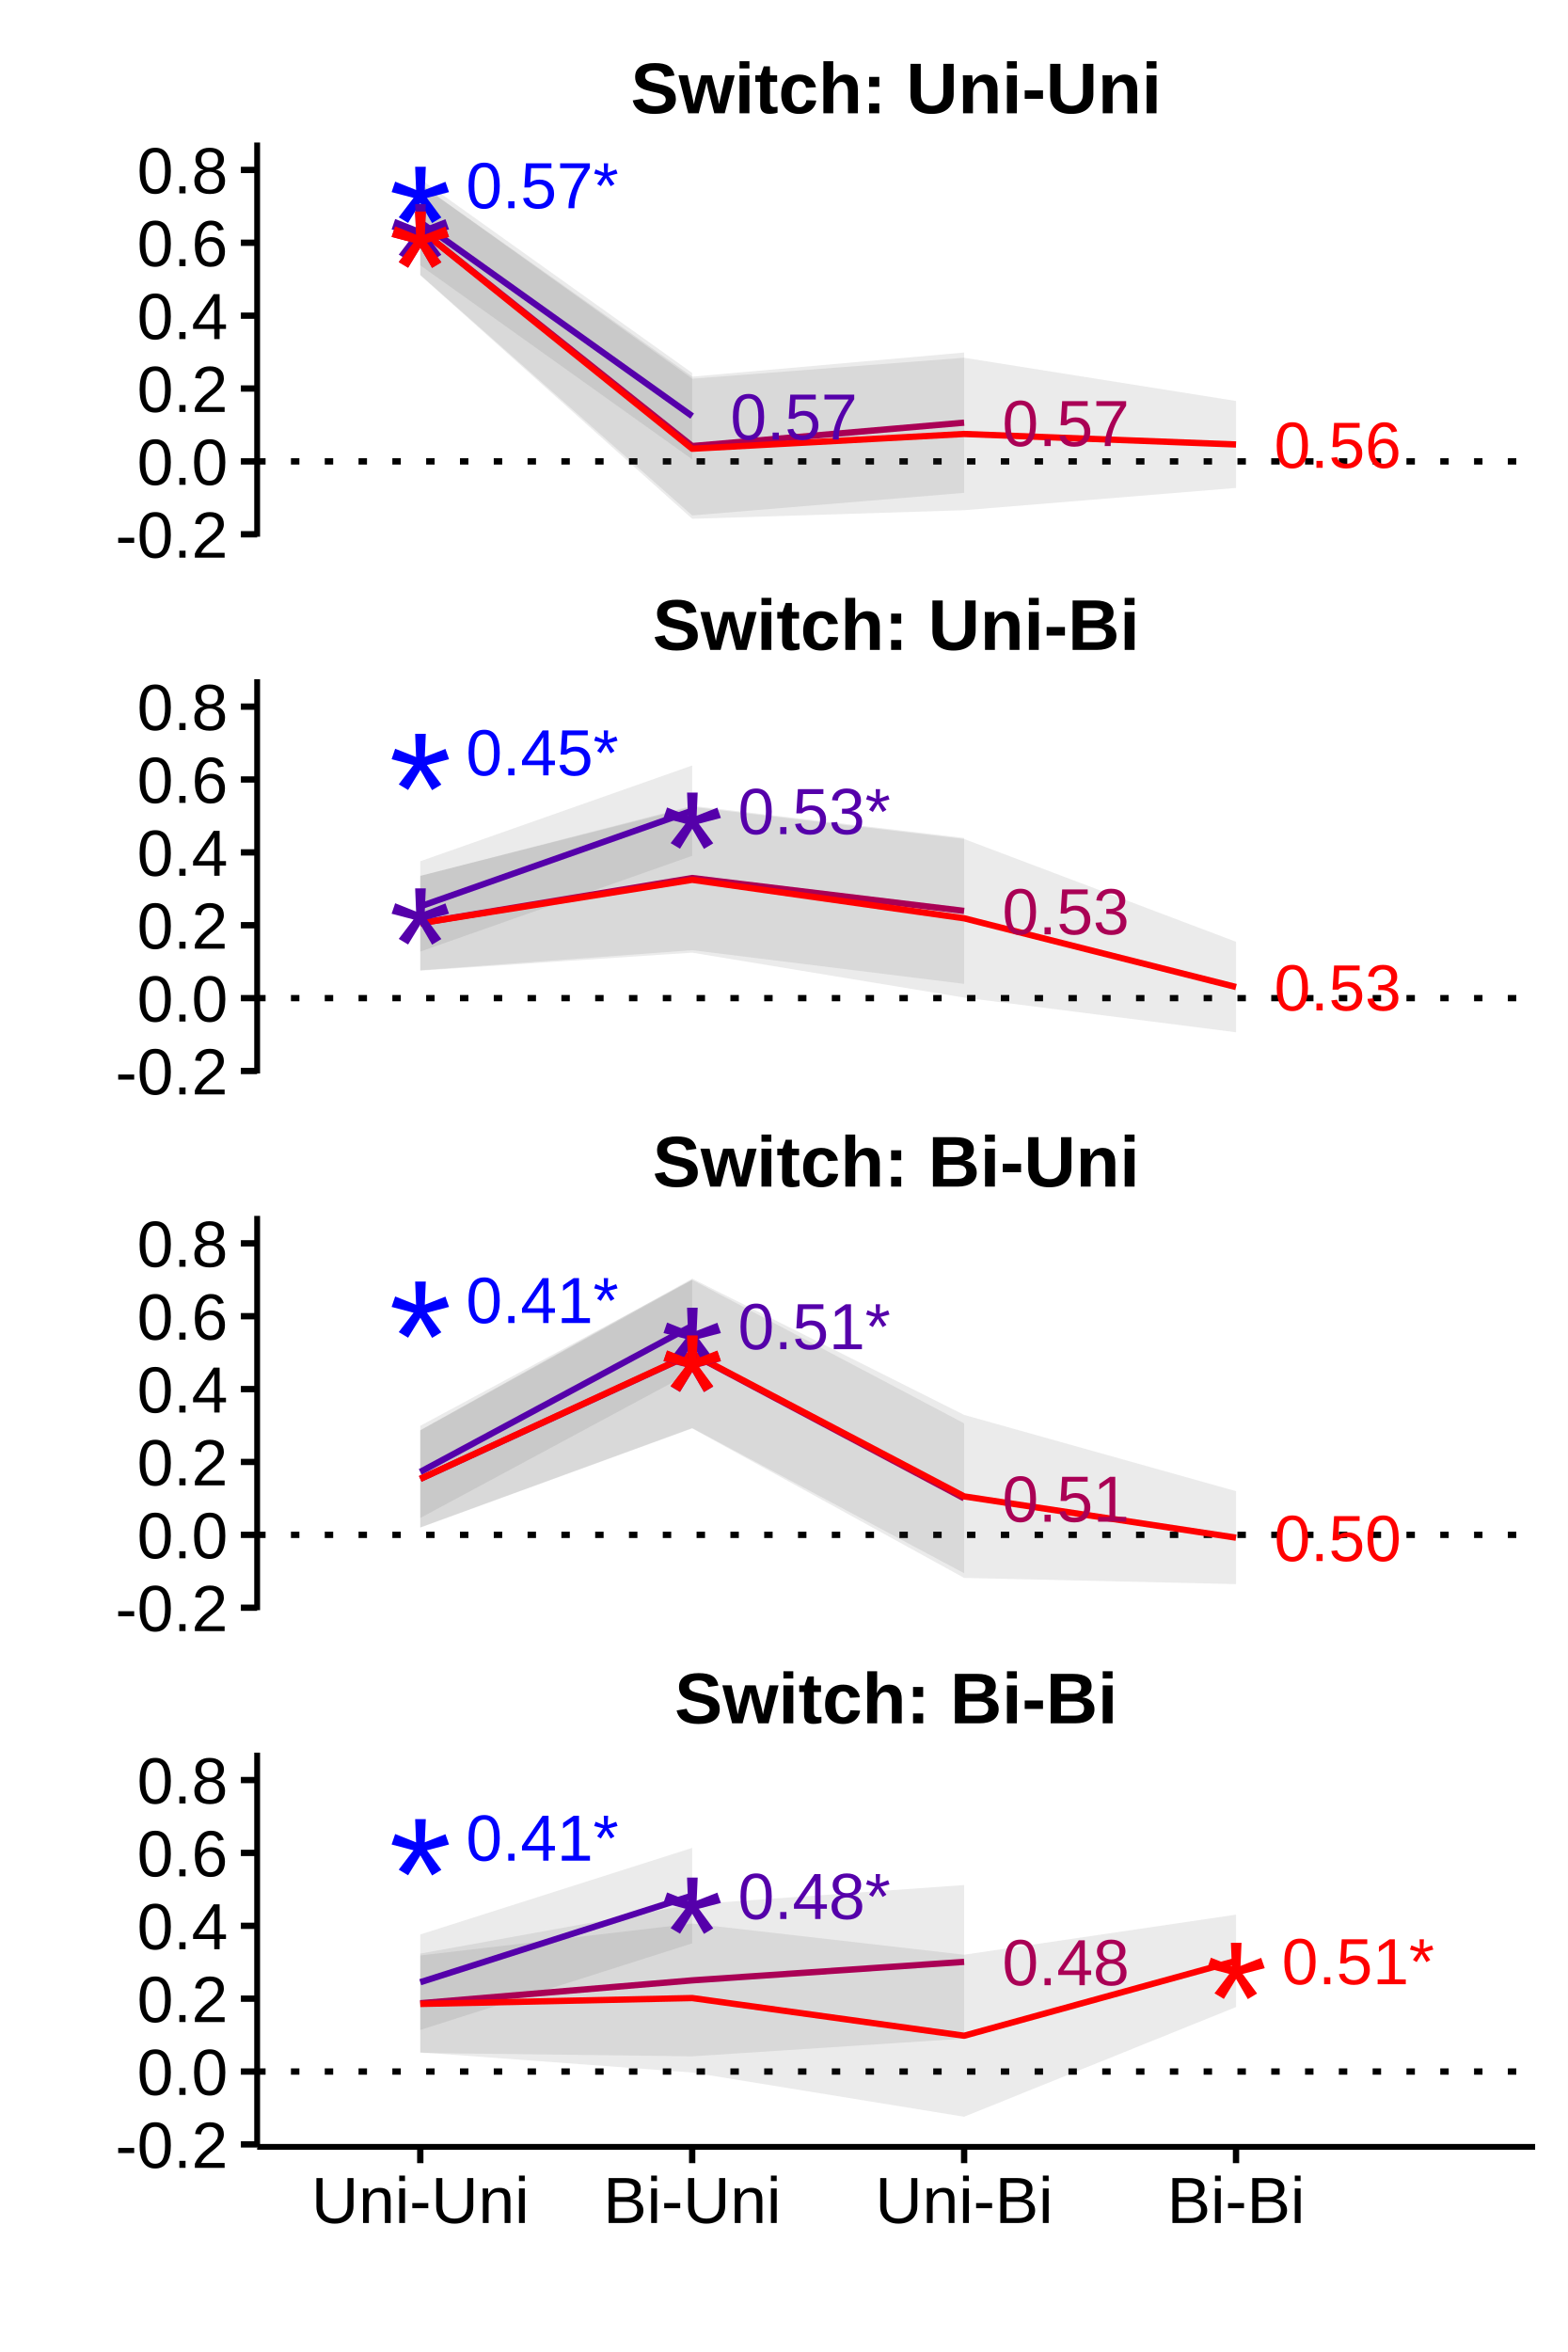
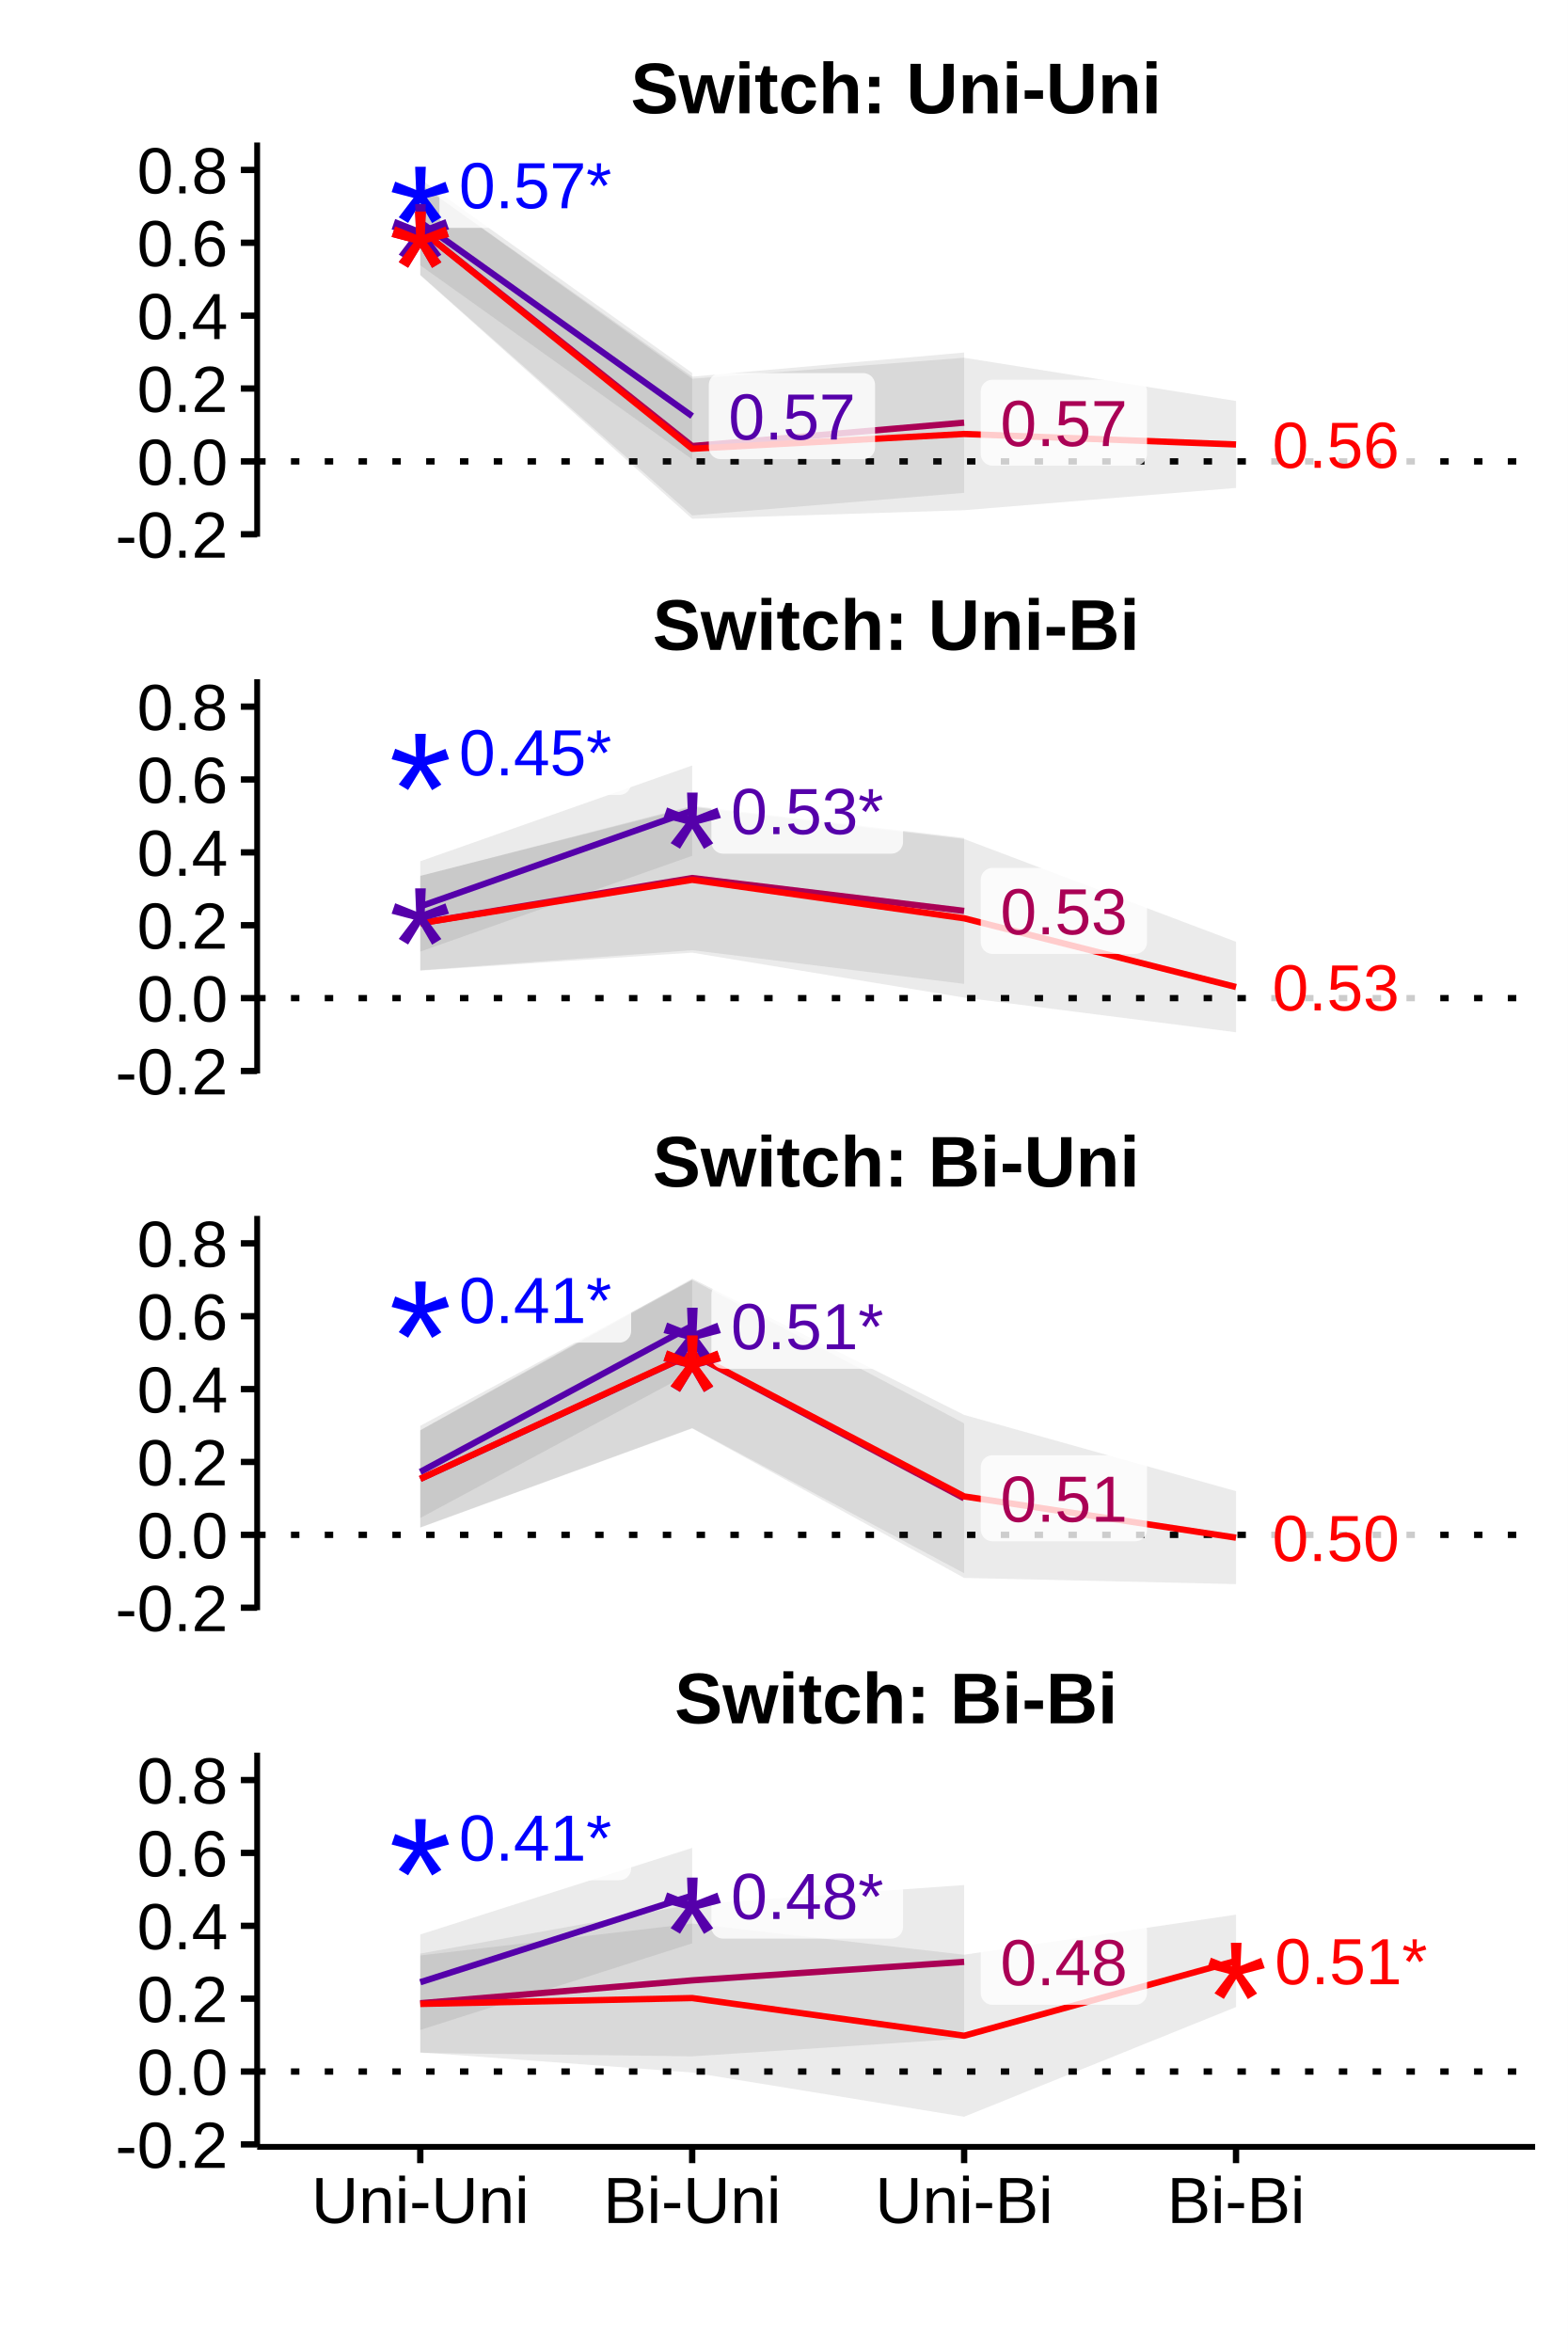
<svg xmlns="http://www.w3.org/2000/svg" width="288.00pt" height="432.00pt" viewBox="0 0 288.00 432.00">
  <g class="svglite">
    <defs>
      <style type="text/css">
    .svglite line, .svglite polyline, .svglite polygon, .svglite path, .svglite rect, .svglite circle {
      fill: none;
      stroke: #000000;
      stroke-linecap: round;
      stroke-linejoin: round;
      stroke-miterlimit: 10.00;
    }
    .svglite text {
      white-space: pre;
    }
    .svglite g.glyphgroup path {
      fill: inherit;
      stroke: none;
    }
  </style>
    </defs>
    <rect width="100%" height="100%" style="stroke: none; fill: #FFFFFF;" />
    <defs>
      <clipPath id="cpMC4wMHwyODguMDB8MC4wMHw0MzIuMDA=">
        <rect x="0.00" y="0.00" width="288.00" height="432.00" />
      </clipPath>
    </defs>
    <g clip-path="url(#cpMC4wMHwyODguMDB8MC4wMHw0MzIuMDA=)">
      <rect x="-0" y="0.00" width="288.00" height="432.00" style="stroke-width: 1.16; stroke: #FFFFFF; fill: #FFFFFF;" />
    </g>
    <defs>
      <clipPath id="cpNDcuMjR8MjgyLjAyfDI2LjE3fDk4LjU4">
        <rect x="47.24" y="26.17" width="234.79" height="72.41" />
      </clipPath>
    </defs>
    <g clip-path="url(#cpNDcuMjR8MjgyLjAyfDI2LjE3fDk4LjU4)">
      <rect x="47.24" y="26.17" width="234.79" height="72.41" style="stroke-width: 1.16; stroke: none; fill: #FFFFFF;" />
      <line x1="47.24" y1="84.75" x2="282.02" y2="84.75" style="stroke-width: 1.16; stroke-dasharray: 1.55,4.66; stroke-linecap: butt;" />
      <polygon points="77.21,29.46 77.21,38.45 " style="stroke-width: 0.00; stroke: none; stroke-linecap: butt; fill: #333333; fill-opacity: 0.10;" />
      <polygon points="77.21,32.88 127.16,68.50 127.16,84.36 77.21,48.73 " style="stroke-width: 0.00; stroke: none; stroke-linecap: butt; fill: #333333; fill-opacity: 0.10;" />
      <polyline points="77.21,32.88 127.16,68.50 " style="stroke-width: 1.16; stroke: none; stroke-linecap: butt;" />
      <polyline points="127.16,84.36 77.21,48.73 " style="stroke-width: 1.16; stroke: none; stroke-linecap: butt;" />
      <polygon points="77.21,33.84 127.16,69.18 177.12,64.75 177.12,90.52 127.16,94.67 77.21,50.50 " style="stroke-width: 0.00; stroke: none; stroke-linecap: butt; fill: #333333; fill-opacity: 0.10;" />
      <polyline points="77.21,33.84 127.16,69.18 177.12,64.75 " style="stroke-width: 1.16; stroke: none; stroke-linecap: butt;" />
      <polyline points="177.12,90.52 127.16,94.67 77.21,50.50 " style="stroke-width: 1.16; stroke: none; stroke-linecap: butt;" />
      <polygon points="77.21,33.82 127.16,69.56 177.12,65.71 227.07,73.65 227.07,89.62 177.12,93.71 127.16,95.29 77.21,50.56 " style="stroke-width: 0.00; stroke: none; stroke-linecap: butt; fill: #333333; fill-opacity: 0.10;" />
      <polyline points="77.21,33.82 127.16,69.56 177.12,65.71 227.07,73.65 " style="stroke-width: 1.16; stroke: none; stroke-linecap: butt;" />
      <polyline points="227.07,89.62 177.12,93.71 127.16,95.29 77.21,50.56 " style="stroke-width: 1.16; stroke: none; stroke-linecap: butt;" />
      <polyline points="77.21,40.80 127.16,76.43 " style="stroke-width: 1.16; stroke: #5500AA; stroke-linecap: butt;" />
      <polyline points="77.21,42.17 127.16,81.93 177.12,77.63 " style="stroke-width: 1.16; stroke: #AA0055; stroke-linecap: butt;" />
      <polyline points="77.21,42.19 127.16,82.42 177.12,79.71 227.07,81.64 " style="stroke-width: 1.16; stroke: #FF0000; stroke-linecap: butt;" />
-       <text x="85.61" y="38.25" style="font-size: 12.00px;fill: #0000FF; font-family: &quot;Arial&quot;;" textLength="28.02px" lengthAdjust="spacingAndGlyphs">0.57*</text>
-       <text x="134.17" y="80.73" style="font-size: 12.00px;fill: #5500AA; font-family: &quot;Arial&quot;;" textLength="23.34px" lengthAdjust="spacingAndGlyphs">0.57</text>
-       <text x="184.12" y="81.93" style="font-size: 12.00px;fill: #AA0055; font-family: &quot;Arial&quot;;" textLength="23.34px" lengthAdjust="spacingAndGlyphs">0.57</text>
-       <text x="234.08" y="85.93" style="font-size: 12.00px;fill: #FF0000; font-family: &quot;Arial&quot;;" textLength="23.34px" lengthAdjust="spacingAndGlyphs">0.56</text>
+       <polygon points="82.89,41.85 113.79,41.85 113.70,41.85 114.05,41.83 114.39,41.76 114.71,41.64 115.01,41.47 115.28,41.25 115.51,40.99 115.70,40.69 115.84,40.37 115.92,40.04 115.95,39.69 115.95,39.69 115.95,28.21 115.95,28.21 115.92,27.87 115.84,27.53 115.70,27.21 115.51,26.92 115.28,26.66 115.01,26.44 114.71,26.26 114.39,26.14 114.05,26.07 113.79,26.05 82.89,26.05 83.15,26.07 82.80,26.05 82.46,26.10 82.12,26.19 81.81,26.34 81.52,26.54 81.27,26.78 81.07,27.06 80.90,27.37 80.79,27.70 80.74,28.04 80.73,28.21 80.73,39.69 80.74,39.52 80.74,39.86 80.79,40.21 80.90,40.54 81.07,40.84 81.27,41.12 81.52,41.36 81.81,41.56 82.12,41.71 82.46,41.81 82.80,41.85 " style="stroke-width: 0.00; stroke: none; fill: #FFFFFF; fill-opacity: 0.80;" />
+       <text x="84.33" y="38.25" style="font-size: 12.00px;fill: #0000FF; font-family: &quot;Arial&quot;;" textLength="28.02px" lengthAdjust="spacingAndGlyphs">0.57*</text>
+       <polygon points="132.38,84.33 158.60,84.33 158.51,84.33 158.86,84.31 159.20,84.24 159.53,84.12 159.83,83.95 160.10,83.73 160.33,83.47 160.51,83.17 160.65,82.85 160.73,82.52 160.76,82.17 160.76,82.17 160.76,70.69 160.76,70.69 160.73,70.35 160.65,70.01 160.51,69.69 160.33,69.40 160.10,69.13 159.83,68.92 159.53,68.74 159.20,68.62 158.86,68.55 158.60,68.53 132.38,68.53 132.64,68.55 132.29,68.53 131.95,68.58 131.61,68.67 131.30,68.82 131.01,69.02 130.76,69.26 130.55,69.54 130.39,69.85 130.28,70.18 130.22,70.52 130.22,70.69 130.22,82.17 130.22,82.00 130.22,82.34 130.28,82.69 130.39,83.02 130.55,83.32 130.76,83.60 131.01,83.84 131.30,84.04 131.61,84.19 131.95,84.29 132.29,84.33 " style="stroke-width: 0.00; stroke: none; fill: #FFFFFF; fill-opacity: 0.80;" />
+       <text x="133.82" y="80.73" style="font-size: 12.00px;fill: #5500AA; font-family: &quot;Arial&quot;;" textLength="23.34px" lengthAdjust="spacingAndGlyphs">0.57</text>
+       <polygon points="182.33,85.53 208.56,85.53 208.47,85.53 208.82,85.52 209.16,85.45 209.48,85.32 209.78,85.15 210.05,84.93 210.28,84.67 210.47,84.38 210.61,84.06 210.69,83.72 210.72,83.37 210.72,83.37 210.72,71.90 210.72,71.90 210.69,71.55 210.61,71.21 210.47,70.89 210.28,70.60 210.05,70.34 209.78,70.12 209.48,69.94 209.16,69.82 208.82,69.75 208.56,69.74 182.33,69.74 182.59,69.75 182.25,69.74 181.90,69.78 181.57,69.88 181.25,70.03 180.97,70.22 180.72,70.46 180.51,70.74 180.35,71.05 180.24,71.38 180.18,71.72 180.17,71.90 180.17,83.37 180.18,83.20 180.18,83.55 180.24,83.89 180.35,84.22 180.51,84.53 180.72,84.81 180.97,85.05 181.25,85.24 181.57,85.39 181.90,85.49 182.25,85.53 " style="stroke-width: 0.00; stroke: none; fill: #FFFFFF; fill-opacity: 0.80;" />
+       <text x="183.77" y="81.93" style="font-size: 12.00px;fill: #AA0055; font-family: &quot;Arial&quot;;" textLength="23.34px" lengthAdjust="spacingAndGlyphs">0.57</text>
+       <polygon points="232.29,89.53 258.51,89.53 258.42,89.53 258.77,89.52 259.11,89.45 259.44,89.33 259.74,89.15 260.01,88.93 260.24,88.67 260.42,88.38 260.56,88.06 260.64,87.72 260.67,87.37 260.67,87.37 260.67,75.90 260.67,75.90 260.64,75.55 260.56,75.21 260.42,74.89 260.24,74.60 260.01,74.34 259.74,74.12 259.44,73.95 259.11,73.82 258.77,73.75 258.51,73.74 232.29,73.74 232.55,73.75 232.20,73.74 231.85,73.78 231.52,73.88 231.21,74.03 230.92,74.22 230.67,74.46 230.46,74.74 230.30,75.05 230.19,75.38 230.13,75.72 230.13,75.90 230.13,87.37 230.13,87.20 230.13,87.55 230.19,87.89 230.30,88.22 230.46,88.53 230.67,88.81 230.92,89.05 231.21,89.24 231.52,89.39 231.85,89.49 232.20,89.53 " style="stroke-width: 0.00; stroke: none; fill: #FFFFFF; fill-opacity: 0.80;" />
+       <text x="233.73" y="85.93" style="font-size: 12.00px;fill: #FF0000; font-family: &quot;Arial&quot;;" textLength="23.34px" lengthAdjust="spacingAndGlyphs">0.56</text>
      <text x="77.21" y="50.91" text-anchor="middle" style="font-size: 29.48px;fill: #0000FF; font-family: &quot;Arial&quot;;" textLength="11.47px" lengthAdjust="spacingAndGlyphs">*</text>
      <text x="77.21" y="57.77" text-anchor="middle" style="font-size: 29.48px;fill: #5500AA; font-family: &quot;Arial&quot;;" textLength="11.47px" lengthAdjust="spacingAndGlyphs">*</text>
      <text x="77.21" y="59.13" text-anchor="middle" style="font-size: 29.48px;fill: #AA0055; font-family: &quot;Arial&quot;;" textLength="11.47px" lengthAdjust="spacingAndGlyphs">*</text>
      <text x="77.21" y="59.15" text-anchor="middle" style="font-size: 29.48px;fill: #FF0000; font-family: &quot;Arial&quot;;" textLength="11.47px" lengthAdjust="spacingAndGlyphs">*</text>
    </g>
    <g clip-path="url(#cpMC4wMHwyODguMDB8MC4wMHw0MzIuMDA=)">
</g>
    <defs>
      <clipPath id="cpNDcuMjR8MjgyLjAyfDEyNC43NXwxOTcuMTY=">
        <rect x="47.24" y="124.75" width="234.79" height="72.41" />
      </clipPath>
    </defs>
    <g clip-path="url(#cpNDcuMjR8MjgyLjAyfDEyNC43NXwxOTcuMTY=)">
      <rect x="47.24" y="124.75" width="234.79" height="72.41" style="stroke-width: 1.16; stroke: none; fill: #FFFFFF;" />
      <line x1="47.24" y1="183.33" x2="282.02" y2="183.33" style="stroke-width: 1.16; stroke-dasharray: 1.55,4.66; stroke-linecap: butt;" />
      <polygon points="77.21,133.02 77.21,143.20 " style="stroke-width: 0.00; stroke: none; stroke-linecap: butt; fill: #333333; fill-opacity: 0.10;" />
      <polygon points="77.21,158.19 127.16,140.60 127.16,157.19 77.21,174.78 " style="stroke-width: 0.00; stroke: none; stroke-linecap: butt; fill: #333333; fill-opacity: 0.10;" />
      <polyline points="77.21,158.19 127.16,140.60 " style="stroke-width: 1.16; stroke: none; stroke-linecap: butt;" />
      <polyline points="127.16,157.19 77.21,174.78 " style="stroke-width: 1.16; stroke: none; stroke-linecap: butt;" />
      <polygon points="77.21,160.89 127.16,148.02 177.12,153.91 177.12,180.71 127.16,174.52 77.21,178.22 " style="stroke-width: 0.00; stroke: none; stroke-linecap: butt; fill: #333333; fill-opacity: 0.10;" />
      <polyline points="77.21,160.89 127.16,148.02 177.12,153.91 " style="stroke-width: 1.16; stroke: none; stroke-linecap: butt;" />
      <polyline points="177.12,180.71 127.16,174.52 77.21,178.22 " style="stroke-width: 1.16; stroke: none; stroke-linecap: butt;" />
      <polygon points="77.21,160.86 127.16,148.21 177.12,154.10 227.07,172.98 227.07,189.60 177.12,183.23 127.16,174.98 77.21,178.28 " style="stroke-width: 0.00; stroke: none; stroke-linecap: butt; fill: #333333; fill-opacity: 0.10;" />
      <polyline points="77.21,160.86 127.16,148.21 177.12,154.10 227.07,172.98 " style="stroke-width: 1.16; stroke: none; stroke-linecap: butt;" />
      <polyline points="227.07,189.60 177.12,183.23 127.16,174.98 77.21,178.28 " style="stroke-width: 1.16; stroke: none; stroke-linecap: butt;" />
      <polyline points="77.21,166.48 127.16,148.90 " style="stroke-width: 1.16; stroke: #5500AA; stroke-linecap: butt;" />
      <polyline points="77.21,169.56 127.16,161.27 177.12,167.31 " style="stroke-width: 1.16; stroke: #AA0055; stroke-linecap: butt;" />
      <polyline points="77.21,169.57 127.16,161.60 177.12,168.67 227.07,181.29 " style="stroke-width: 1.16; stroke: #FF0000; stroke-linecap: butt;" />
-       <text x="85.61" y="142.41" style="font-size: 12.00px;fill: #0000FF; font-family: &quot;Arial&quot;;" textLength="28.02px" lengthAdjust="spacingAndGlyphs">0.45*</text>
-       <text x="135.57" y="153.20" style="font-size: 12.00px;fill: #5500AA; font-family: &quot;Arial&quot;;" textLength="28.02px" lengthAdjust="spacingAndGlyphs">0.53*</text>
-       <text x="184.12" y="171.61" style="font-size: 12.00px;fill: #AA0055; font-family: &quot;Arial&quot;;" textLength="23.34px" lengthAdjust="spacingAndGlyphs">0.53</text>
-       <text x="234.08" y="185.59" style="font-size: 12.00px;fill: #FF0000; font-family: &quot;Arial&quot;;" textLength="23.34px" lengthAdjust="spacingAndGlyphs">0.53</text>
+       <polygon points="82.89,146.01 113.79,146.01 113.70,146.01 114.05,145.99 114.39,145.92 114.71,145.80 115.01,145.63 115.28,145.41 115.51,145.15 115.70,144.85 115.84,144.53 115.92,144.20 115.95,143.85 115.95,143.85 115.95,132.37 115.95,132.37 115.92,132.03 115.84,131.69 115.70,131.37 115.51,131.07 115.28,130.81 115.01,130.59 114.71,130.42 114.39,130.30 114.05,130.23 113.79,130.21 82.89,130.21 83.15,130.23 82.80,130.21 82.46,130.26 82.12,130.35 81.81,130.50 81.52,130.70 81.27,130.94 81.07,131.22 80.90,131.53 80.79,131.86 80.74,132.20 80.73,132.37 80.73,143.85 80.74,143.67 80.74,144.02 80.79,144.37 80.90,144.70 81.07,145.00 81.27,145.28 81.52,145.52 81.81,145.72 82.12,145.87 82.46,145.97 82.80,146.01 " style="stroke-width: 0.00; stroke: none; fill: #FFFFFF; fill-opacity: 0.80;" />
+       <text x="84.33" y="142.41" style="font-size: 12.00px;fill: #0000FF; font-family: &quot;Arial&quot;;" textLength="28.02px" lengthAdjust="spacingAndGlyphs">0.45*</text>
+       <polygon points="132.85,156.80 163.74,156.80 163.65,156.79 164.00,156.78 164.34,156.71 164.67,156.59 164.97,156.41 165.24,156.19 165.47,155.93 165.65,155.64 165.79,155.32 165.87,154.98 165.90,154.64 165.90,154.64 165.90,143.16 165.90,143.16 165.87,142.81 165.79,142.48 165.65,142.16 165.47,141.86 165.24,141.60 164.97,141.38 164.67,141.21 164.34,141.08 164.00,141.02 163.74,141.00 132.85,141.00 133.11,141.02 132.76,141.00 132.41,141.04 132.08,141.14 131.77,141.29 131.48,141.49 131.23,141.73 131.02,142.01 130.86,142.31 130.75,142.64 130.69,142.99 130.69,143.16 130.69,154.64 130.69,154.46 130.69,154.81 130.75,155.15 130.86,155.48 131.02,155.79 131.23,156.07 131.48,156.31 131.77,156.51 132.08,156.66 132.41,156.75 132.76,156.79 " style="stroke-width: 0.00; stroke: none; fill: #FFFFFF; fill-opacity: 0.80;" />
+       <text x="134.29" y="153.20" style="font-size: 12.00px;fill: #5500AA; font-family: &quot;Arial&quot;;" textLength="28.02px" lengthAdjust="spacingAndGlyphs">0.53*</text>
+       <polygon points="182.33,175.21 208.56,175.21 208.47,175.21 208.82,175.19 209.16,175.12 209.48,175.00 209.78,174.83 210.05,174.61 210.28,174.35 210.47,174.05 210.61,173.73 210.69,173.39 210.72,173.05 210.72,173.05 210.72,161.57 210.72,161.57 210.69,161.22 210.61,160.89 210.47,160.57 210.28,160.27 210.05,160.01 209.78,159.79 209.48,159.62 209.16,159.50 208.82,159.43 208.56,159.41 182.33,159.41 182.59,159.43 182.25,159.41 181.90,159.45 181.57,159.55 181.25,159.70 180.97,159.90 180.72,160.14 180.51,160.42 180.35,160.72 180.24,161.05 180.18,161.40 180.17,161.57 180.17,173.05 180.18,172.87 180.18,173.22 180.24,173.56 180.35,173.89 180.51,174.20 180.72,174.48 180.97,174.72 181.25,174.92 181.57,175.07 181.90,175.16 182.25,175.21 " style="stroke-width: 0.00; stroke: none; fill: #FFFFFF; fill-opacity: 0.80;" />
+       <text x="183.77" y="171.61" style="font-size: 12.00px;fill: #AA0055; font-family: &quot;Arial&quot;;" textLength="23.34px" lengthAdjust="spacingAndGlyphs">0.53</text>
+       <polygon points="232.29,189.19 258.51,189.19 258.42,189.19 258.77,189.17 259.11,189.10 259.44,188.98 259.74,188.81 260.01,188.59 260.24,188.33 260.42,188.03 260.56,187.71 260.64,187.38 260.67,187.03 260.67,187.03 260.67,175.55 260.67,175.55 260.64,175.21 260.56,174.87 260.42,174.55 260.24,174.25 260.01,173.99 259.74,173.77 259.44,173.60 259.11,173.48 258.77,173.41 258.51,173.39 232.29,173.39 232.55,173.41 232.20,173.39 231.85,173.44 231.52,173.53 231.21,173.68 230.92,173.88 230.67,174.12 230.46,174.40 230.30,174.71 230.19,175.04 230.13,175.38 230.13,175.55 230.13,187.03 230.13,186.86 230.13,187.20 230.19,187.55 230.30,187.88 230.46,188.18 230.67,188.46 230.92,188.70 231.21,188.90 231.52,189.05 231.85,189.15 232.20,189.19 " style="stroke-width: 0.00; stroke: none; fill: #FFFFFF; fill-opacity: 0.80;" />
+       <text x="233.73" y="185.59" style="font-size: 12.00px;fill: #FF0000; font-family: &quot;Arial&quot;;" textLength="23.34px" lengthAdjust="spacingAndGlyphs">0.53</text>
      <text x="77.21" y="155.07" text-anchor="middle" style="font-size: 29.48px;fill: #0000FF; font-family: &quot;Arial&quot;;" textLength="11.47px" lengthAdjust="spacingAndGlyphs">*</text>
      <text x="77.21" y="183.45" text-anchor="middle" style="font-size: 29.48px;fill: #5500AA; font-family: &quot;Arial&quot;;" textLength="11.47px" lengthAdjust="spacingAndGlyphs">*</text>
      <text x="127.16" y="165.86" text-anchor="middle" style="font-size: 29.48px;fill: #5500AA; font-family: &quot;Arial&quot;;" textLength="11.47px" lengthAdjust="spacingAndGlyphs">*</text>
    </g>
    <g clip-path="url(#cpMC4wMHwyODguMDB8MC4wMHw0MzIuMDA=)">
</g>
    <defs>
      <clipPath id="cpNDcuMjR8MjgyLjAyfDIyMy4zM3wyOTUuNzQ=">
        <rect x="47.24" y="223.33" width="234.79" height="72.41" />
      </clipPath>
    </defs>
    <g clip-path="url(#cpNDcuMjR8MjgyLjAyfDIyMy4zM3wyOTUuNzQ=)">
      <rect x="47.24" y="223.33" width="234.79" height="72.41" style="stroke-width: 1.16; stroke: none; fill: #FFFFFF;" />
      <line x1="47.24" y1="281.91" x2="282.02" y2="281.91" style="stroke-width: 1.16; stroke-dasharray: 1.55,4.66; stroke-linecap: butt;" />
      <polygon points="77.21,233.43 77.21,243.98 " style="stroke-width: 0.00; stroke: none; stroke-linecap: butt; fill: #333333; fill-opacity: 0.10;" />
      <polygon points="77.21,261.88 127.16,235.04 127.16,251.97 77.21,278.81 " style="stroke-width: 0.00; stroke: none; stroke-linecap: butt; fill: #333333; fill-opacity: 0.10;" />
      <polyline points="77.21,261.88 127.16,235.04 " style="stroke-width: 1.16; stroke: none; stroke-linecap: butt;" />
      <polyline points="127.16,251.97 77.21,278.81 " style="stroke-width: 1.16; stroke: none; stroke-linecap: butt;" />
      <polygon points="77.21,262.73 127.16,235.08 177.12,261.43 177.12,288.96 127.16,262.30 77.21,280.54 " style="stroke-width: 0.00; stroke: none; stroke-linecap: butt; fill: #333333; fill-opacity: 0.10;" />
      <polyline points="77.21,262.73 127.16,235.08 177.12,261.43 " style="stroke-width: 1.16; stroke: none; stroke-linecap: butt;" />
      <polyline points="177.12,288.96 127.16,262.30 77.21,280.54 " style="stroke-width: 1.16; stroke: none; stroke-linecap: butt;" />
      <polygon points="77.21,262.68 127.16,234.85 177.12,259.88 227.07,273.89 227.07,290.96 177.12,289.82 127.16,262.36 77.21,280.58 " style="stroke-width: 0.00; stroke: none; stroke-linecap: butt; fill: #333333; fill-opacity: 0.10;" />
      <polyline points="77.21,262.68 127.16,234.85 177.12,259.88 227.07,273.89 " style="stroke-width: 1.16; stroke: none; stroke-linecap: butt;" />
      <polyline points="227.07,290.96 177.12,289.82 127.16,262.36 77.21,280.58 " style="stroke-width: 1.16; stroke: none; stroke-linecap: butt;" />
      <polyline points="77.21,270.35 127.16,243.51 " style="stroke-width: 1.16; stroke: #5500AA; stroke-linecap: butt;" />
      <polyline points="77.21,271.64 127.16,248.69 177.12,275.20 " style="stroke-width: 1.16; stroke: #AA0055; stroke-linecap: butt;" />
      <polyline points="77.21,271.63 127.16,248.61 177.12,274.85 227.07,282.43 " style="stroke-width: 1.16; stroke: #FF0000; stroke-linecap: butt;" />
-       <text x="85.61" y="243.00" style="font-size: 12.00px;fill: #0000FF; font-family: &quot;Arial&quot;;" textLength="28.02px" lengthAdjust="spacingAndGlyphs">0.41*</text>
-       <text x="135.57" y="247.81" style="font-size: 12.00px;fill: #5500AA; font-family: &quot;Arial&quot;;" textLength="28.02px" lengthAdjust="spacingAndGlyphs">0.51*</text>
-       <text x="184.12" y="279.50" style="font-size: 12.00px;fill: #AA0055; font-family: &quot;Arial&quot;;" textLength="23.34px" lengthAdjust="spacingAndGlyphs">0.51</text>
-       <text x="234.08" y="286.72" style="font-size: 12.00px;fill: #FF0000; font-family: &quot;Arial&quot;;" textLength="23.34px" lengthAdjust="spacingAndGlyphs">0.50</text>
+       <polygon points="82.89,246.60 113.79,246.60 113.70,246.60 114.05,246.59 114.39,246.52 114.71,246.39 115.01,246.22 115.28,246.00 115.51,245.74 115.70,245.45 115.84,245.13 115.92,244.79 115.95,244.44 115.95,244.44 115.95,232.97 115.95,232.97 115.92,232.62 115.84,232.28 115.70,231.96 115.51,231.67 115.28,231.41 115.01,231.19 114.71,231.01 114.39,230.89 114.05,230.82 113.79,230.81 82.89,230.81 83.15,230.82 82.80,230.81 82.46,230.85 82.12,230.95 81.81,231.09 81.52,231.29 81.27,231.53 81.07,231.81 80.90,232.12 80.79,232.45 80.74,232.79 80.73,232.97 80.73,244.44 80.74,244.27 80.74,244.62 80.79,244.96 80.90,245.29 81.07,245.60 81.27,245.87 81.52,246.12 81.81,246.31 82.12,246.46 82.46,246.56 82.80,246.60 " style="stroke-width: 0.00; stroke: none; fill: #FFFFFF; fill-opacity: 0.80;" />
+       <text x="84.33" y="243.00" style="font-size: 12.00px;fill: #0000FF; font-family: &quot;Arial&quot;;" textLength="28.02px" lengthAdjust="spacingAndGlyphs">0.41*</text>
+       <polygon points="132.85,251.41 163.74,251.41 163.65,251.40 164.00,251.39 164.34,251.32 164.67,251.20 164.97,251.02 165.24,250.80 165.47,250.54 165.65,250.25 165.79,249.93 165.87,249.59 165.90,249.25 165.90,249.25 165.90,237.77 165.90,237.77 165.87,237.42 165.79,237.09 165.65,236.77 165.47,236.47 165.24,236.21 164.97,235.99 164.67,235.82 164.34,235.70 164.00,235.63 163.74,235.61 132.85,235.61 133.11,235.63 132.76,235.61 132.41,235.65 132.08,235.75 131.77,235.90 131.48,236.10 131.23,236.34 131.02,236.62 130.86,236.92 130.75,237.25 130.69,237.60 130.69,237.77 130.69,249.25 130.69,249.07 130.69,249.42 130.75,249.76 130.86,250.09 131.02,250.40 131.23,250.68 131.48,250.92 131.77,251.12 132.08,251.27 132.41,251.36 132.76,251.40 " style="stroke-width: 0.00; stroke: none; fill: #FFFFFF; fill-opacity: 0.80;" />
+       <text x="134.29" y="247.81" style="font-size: 12.00px;fill: #5500AA; font-family: &quot;Arial&quot;;" textLength="28.02px" lengthAdjust="spacingAndGlyphs">0.51*</text>
+       <polygon points="182.33,283.10 208.56,283.10 208.47,283.09 208.82,283.08 209.16,283.01 209.48,282.89 209.78,282.71 210.05,282.49 210.28,282.23 210.47,281.94 210.61,281.62 210.69,281.28 210.72,280.94 210.72,280.94 210.72,269.46 210.72,269.46 210.69,269.11 210.61,268.77 210.47,268.45 210.28,268.16 210.05,267.90 209.78,267.68 209.48,267.51 209.16,267.38 208.82,267.31 208.56,267.30 182.33,267.30 182.59,267.31 182.25,267.30 181.90,267.34 181.57,267.44 181.25,267.59 180.97,267.79 180.72,268.03 180.51,268.30 180.35,268.61 180.24,268.94 180.18,269.28 180.17,269.46 180.17,280.94 180.18,280.76 180.18,281.11 180.24,281.45 180.35,281.78 180.51,282.09 180.72,282.37 180.97,282.61 181.25,282.81 181.57,282.95 181.90,283.05 182.25,283.09 " style="stroke-width: 0.00; stroke: none; fill: #FFFFFF; fill-opacity: 0.80;" />
+       <text x="183.77" y="279.50" style="font-size: 12.00px;fill: #AA0055; font-family: &quot;Arial&quot;;" textLength="23.34px" lengthAdjust="spacingAndGlyphs">0.51</text>
+       <polygon points="232.29,290.32 258.51,290.32 258.42,290.32 258.77,290.31 259.11,290.24 259.44,290.12 259.74,289.94 260.01,289.72 260.24,289.46 260.42,289.17 260.56,288.85 260.64,288.51 260.67,288.16 260.67,288.16 260.67,276.69 260.67,276.69 260.64,276.34 260.56,276.00 260.42,275.68 260.24,275.39 260.01,275.13 259.74,274.91 259.44,274.74 259.11,274.61 258.77,274.54 258.51,274.53 232.29,274.53 232.55,274.54 232.20,274.53 231.85,274.57 231.52,274.67 231.21,274.82 230.92,275.01 230.67,275.25 230.46,275.53 230.30,275.84 230.19,276.17 230.13,276.51 230.13,276.69 230.13,288.16 230.13,287.99 230.13,288.34 230.19,288.68 230.30,289.01 230.46,289.32 230.67,289.60 230.92,289.84 231.21,290.03 231.52,290.18 231.85,290.28 232.20,290.32 " style="stroke-width: 0.00; stroke: none; fill: #FFFFFF; fill-opacity: 0.80;" />
+       <text x="233.73" y="286.72" style="font-size: 12.00px;fill: #FF0000; font-family: &quot;Arial&quot;;" textLength="23.34px" lengthAdjust="spacingAndGlyphs">0.50</text>
      <text x="77.21" y="255.67" text-anchor="middle" style="font-size: 29.48px;fill: #0000FF; font-family: &quot;Arial&quot;;" textLength="11.47px" lengthAdjust="spacingAndGlyphs">*</text>
      <text x="127.16" y="260.47" text-anchor="middle" style="font-size: 29.48px;fill: #5500AA; font-family: &quot;Arial&quot;;" textLength="11.47px" lengthAdjust="spacingAndGlyphs">*</text>
      <text x="127.16" y="265.65" text-anchor="middle" style="font-size: 29.48px;fill: #AA0055; font-family: &quot;Arial&quot;;" textLength="11.47px" lengthAdjust="spacingAndGlyphs">*</text>
      <text x="127.16" y="265.57" text-anchor="middle" style="font-size: 29.48px;fill: #FF0000; font-family: &quot;Arial&quot;;" textLength="11.47px" lengthAdjust="spacingAndGlyphs">*</text>
    </g>
    <g clip-path="url(#cpMC4wMHwyODguMDB8MC4wMHw0MzIuMDA=)">
</g>
    <defs>
      <clipPath id="cpNDcuMjR8MjgyLjAyfDMyMS45MXwzOTQuMzI=">
        <rect x="47.24" y="321.91" width="234.79" height="72.41" />
      </clipPath>
    </defs>
    <g clip-path="url(#cpNDcuMjR8MjgyLjAyfDMyMS45MXwzOTQuMzI=)">
      <rect x="47.24" y="321.91" width="234.79" height="72.41" style="stroke-width: 1.16; stroke: none; fill: #FFFFFF;" />
      <line x1="47.24" y1="380.49" x2="282.02" y2="380.49" style="stroke-width: 1.16; stroke-dasharray: 1.55,4.66; stroke-linecap: butt;" />
      <polygon points="77.21,332.16 77.21,342.73 " style="stroke-width: 0.00; stroke: none; stroke-linecap: butt; fill: #333333; fill-opacity: 0.10;" />
      <polygon points="77.21,355.31 127.16,339.41 127.16,356.94 77.21,372.84 " style="stroke-width: 0.00; stroke: none; stroke-linecap: butt; fill: #333333; fill-opacity: 0.10;" />
      <polyline points="77.21,355.31 127.16,339.41 " style="stroke-width: 1.16; stroke: none; stroke-linecap: butt;" />
      <polyline points="127.16,356.94 77.21,372.84 " style="stroke-width: 1.16; stroke: none; stroke-linecap: butt;" />
      <polygon points="77.21,358.82 127.16,349.78 177.12,346.23 177.12,374.44 127.16,377.69 77.21,377.07 " style="stroke-width: 0.00; stroke: none; stroke-linecap: butt; fill: #333333; fill-opacity: 0.10;" />
      <polyline points="77.21,358.82 127.16,349.78 177.12,346.23 " style="stroke-width: 1.16; stroke: none; stroke-linecap: butt;" />
      <polyline points="177.12,374.44 127.16,377.69 77.21,377.07 " style="stroke-width: 1.16; stroke: none; stroke-linecap: butt;" />
      <polygon points="77.21,359.17 127.16,353.31 177.12,359.03 227.07,351.67 227.07,368.64 177.12,388.79 127.16,380.66 77.21,376.96 " style="stroke-width: 0.00; stroke: none; stroke-linecap: butt; fill: #333333; fill-opacity: 0.10;" />
      <polyline points="77.21,359.17 127.16,353.31 177.12,359.03 227.07,351.67 " style="stroke-width: 1.16; stroke: none; stroke-linecap: butt;" />
      <polyline points="227.07,368.64 177.12,388.79 127.16,380.66 77.21,376.96 " style="stroke-width: 1.16; stroke: none; stroke-linecap: butt;" />
      <polyline points="77.21,364.08 127.16,348.17 " style="stroke-width: 1.16; stroke: #5500AA; stroke-linecap: butt;" />
      <polyline points="77.21,367.94 127.16,363.74 177.12,360.34 " style="stroke-width: 1.16; stroke: #AA0055; stroke-linecap: butt;" />
      <polyline points="77.21,368.07 127.16,366.99 177.12,373.91 227.07,360.15 " style="stroke-width: 1.16; stroke: #FF0000; stroke-linecap: butt;" />
-       <text x="85.61" y="341.75" style="font-size: 12.00px;fill: #0000FF; font-family: &quot;Arial&quot;;" textLength="28.02px" lengthAdjust="spacingAndGlyphs">0.41*</text>
-       <text x="135.57" y="352.47" style="font-size: 12.00px;fill: #5500AA; font-family: &quot;Arial&quot;;" textLength="28.02px" lengthAdjust="spacingAndGlyphs">0.48*</text>
-       <text x="184.12" y="364.63" style="font-size: 12.00px;fill: #AA0055; font-family: &quot;Arial&quot;;" textLength="23.34px" lengthAdjust="spacingAndGlyphs">0.48</text>
-       <text x="235.48" y="364.45" style="font-size: 12.00px;fill: #FF0000; font-family: &quot;Arial&quot;;" textLength="28.02px" lengthAdjust="spacingAndGlyphs">0.51*</text>
+       <polygon points="82.89,345.35 113.79,345.35 113.70,345.34 114.05,345.33 114.39,345.26 114.71,345.14 115.01,344.96 115.28,344.74 115.51,344.48 115.70,344.19 115.84,343.87 115.92,343.53 115.95,343.19 115.95,343.19 115.95,331.71 115.95,331.71 115.92,331.36 115.84,331.03 115.70,330.71 115.51,330.41 115.28,330.15 115.01,329.93 114.71,329.76 114.39,329.63 114.05,329.57 113.79,329.55 82.89,329.55 83.15,329.57 82.80,329.55 82.46,329.59 82.12,329.69 81.81,329.84 81.52,330.04 81.27,330.28 81.07,330.56 80.90,330.86 80.79,331.19 80.74,331.54 80.73,331.71 80.73,343.19 80.74,343.01 80.74,343.36 80.79,343.70 80.90,344.03 81.07,344.34 81.27,344.62 81.52,344.86 81.81,345.06 82.12,345.21 82.46,345.30 82.80,345.34 " style="stroke-width: 0.00; stroke: none; fill: #FFFFFF; fill-opacity: 0.80;" />
+       <text x="84.33" y="341.75" style="font-size: 12.00px;fill: #0000FF; font-family: &quot;Arial&quot;;" textLength="28.02px" lengthAdjust="spacingAndGlyphs">0.41*</text>
+       <polygon points="132.85,356.07 163.74,356.07 163.65,356.07 164.00,356.06 164.34,355.99 164.67,355.86 164.97,355.69 165.24,355.47 165.47,355.21 165.65,354.92 165.79,354.60 165.87,354.26 165.90,353.91 165.90,353.91 165.90,342.44 165.90,342.44 165.87,342.09 165.79,341.75 165.65,341.43 165.47,341.14 165.24,340.88 164.97,340.66 164.67,340.48 164.34,340.36 164.00,340.29 163.74,340.28 132.85,340.28 133.11,340.29 132.76,340.28 132.41,340.32 132.08,340.42 131.77,340.56 131.48,340.76 131.23,341.00 131.02,341.28 130.86,341.59 130.75,341.92 130.69,342.26 130.69,342.44 130.69,353.91 130.69,353.74 130.69,354.09 130.75,354.43 130.86,354.76 131.02,355.07 131.23,355.34 131.48,355.59 131.77,355.78 132.08,355.93 132.41,356.03 132.76,356.07 " style="stroke-width: 0.00; stroke: none; fill: #FFFFFF; fill-opacity: 0.80;" />
+       <text x="134.29" y="352.47" style="font-size: 12.00px;fill: #5500AA; font-family: &quot;Arial&quot;;" textLength="28.02px" lengthAdjust="spacingAndGlyphs">0.48*</text>
+       <polygon points="182.33,368.23 208.56,368.23 208.47,368.23 208.82,368.22 209.16,368.15 209.48,368.03 209.78,367.85 210.05,367.63 210.28,367.37 210.47,367.08 210.61,366.76 210.69,366.42 210.72,366.07 210.72,366.07 210.72,354.60 210.72,354.60 210.69,354.25 210.61,353.91 210.47,353.59 210.28,353.30 210.05,353.04 209.78,352.82 209.48,352.65 209.16,352.52 208.82,352.45 208.56,352.44 182.33,352.44 182.59,352.45 182.25,352.44 181.90,352.48 181.57,352.58 181.25,352.73 180.97,352.92 180.72,353.17 180.51,353.44 180.35,353.75 180.24,354.08 180.18,354.42 180.17,354.60 180.17,366.07 180.18,365.90 180.18,366.25 180.24,366.59 180.35,366.92 180.51,367.23 180.72,367.51 180.97,367.75 181.25,367.95 181.57,368.09 181.90,368.19 182.25,368.23 " style="stroke-width: 0.00; stroke: none; fill: #FFFFFF; fill-opacity: 0.80;" />
+       <text x="183.77" y="364.63" style="font-size: 12.00px;fill: #AA0055; font-family: &quot;Arial&quot;;" textLength="23.34px" lengthAdjust="spacingAndGlyphs">0.48</text>
+       <polygon points="232.75,368.05 263.65,368.05 263.56,368.05 263.91,368.04 264.25,367.97 264.58,367.84 264.88,367.67 265.15,367.45 265.38,367.19 265.56,366.90 265.70,366.58 265.78,366.24 265.81,365.89 265.81,365.89 265.81,354.42 265.81,354.42 265.78,354.07 265.70,353.73 265.56,353.41 265.38,353.12 265.15,352.86 264.88,352.64 264.58,352.46 264.25,352.34 263.91,352.27 263.65,352.26 232.75,352.26 233.01,352.27 232.67,352.26 232.32,352.30 231.99,352.40 231.67,352.55 231.39,352.74 231.14,352.98 230.93,353.26 230.77,353.57 230.66,353.90 230.60,354.24 230.59,354.42 230.59,365.89 230.60,365.72 230.60,366.07 230.66,366.41 230.77,366.74 230.93,367.05 231.14,367.33 231.39,367.57 231.67,367.76 231.99,367.91 232.32,368.01 232.67,368.05 " style="stroke-width: 0.00; stroke: none; fill: #FFFFFF; fill-opacity: 0.80;" />
+       <text x="234.19" y="364.45" style="font-size: 12.00px;fill: #FF0000; font-family: &quot;Arial&quot;;" textLength="28.02px" lengthAdjust="spacingAndGlyphs">0.51*</text>
      <text x="77.21" y="354.41" text-anchor="middle" style="font-size: 29.48px;fill: #0000FF; font-family: &quot;Arial&quot;;" textLength="11.47px" lengthAdjust="spacingAndGlyphs">*</text>
      <text x="127.16" y="365.14" text-anchor="middle" style="font-size: 29.48px;fill: #5500AA; font-family: &quot;Arial&quot;;" textLength="11.47px" lengthAdjust="spacingAndGlyphs">*</text>
      <text x="227.07" y="377.12" text-anchor="middle" style="font-size: 29.48px;fill: #FF0000; font-family: &quot;Arial&quot;;" textLength="11.47px" lengthAdjust="spacingAndGlyphs">*</text>
    </g>
    <g clip-path="url(#cpMC4wMHwyODguMDB8MC4wMHw0MzIuMDA=)">
</g>
    <defs>
      <clipPath id="cpNDcuMjR8MjgyLjAyfDMwMS43MnwzMjEuOTE=">
        <rect x="47.24" y="301.72" width="234.79" height="20.19" />
      </clipPath>
    </defs>
    <g clip-path="url(#cpNDcuMjR8MjgyLjAyfDMwMS43MnwzMjEuOTE=)">
      <rect x="47.24" y="301.72" width="234.79" height="20.19" style="stroke-width: 1.16; stroke: #FFFFFF; fill: #FFFFFF;" />
      <text x="164.63" y="316.53" text-anchor="middle" style="font-size: 13.20px; font-weight: bold; font-family: &quot;Arial&quot;;" textLength="81.30px" lengthAdjust="spacingAndGlyphs">Switch: Bi-Bi</text>
    </g>
    <g clip-path="url(#cpMC4wMHwyODguMDB8MC4wMHw0MzIuMDA=)">
</g>
    <defs>
      <clipPath id="cpNDcuMjR8MjgyLjAyfDIwMy4xNHwyMjMuMzM=">
        <rect x="47.24" y="203.14" width="234.79" height="20.19" />
      </clipPath>
    </defs>
    <g clip-path="url(#cpNDcuMjR8MjgyLjAyfDIwMy4xNHwyMjMuMzM=)">
      <rect x="47.24" y="203.14" width="234.79" height="20.19" style="stroke-width: 1.16; stroke: #FFFFFF; fill: #FFFFFF;" />
      <text x="164.63" y="217.95" text-anchor="middle" style="font-size: 13.20px; font-weight: bold; font-family: &quot;Arial&quot;;" textLength="89.36px" lengthAdjust="spacingAndGlyphs">Switch: Bi-Uni</text>
    </g>
    <g clip-path="url(#cpMC4wMHwyODguMDB8MC4wMHw0MzIuMDA=)">
</g>
    <defs>
      <clipPath id="cpNDcuMjR8MjgyLjAyfDEwNC41NnwxMjQuNzU=">
        <rect x="47.24" y="104.56" width="234.79" height="20.19" />
      </clipPath>
    </defs>
    <g clip-path="url(#cpNDcuMjR8MjgyLjAyfDEwNC41NnwxMjQuNzU=)">
      <rect x="47.24" y="104.56" width="234.79" height="20.19" style="stroke-width: 1.16; stroke: #FFFFFF; fill: #FFFFFF;" />
      <text x="164.63" y="119.37" text-anchor="middle" style="font-size: 13.20px; font-weight: bold; font-family: &quot;Arial&quot;;" textLength="89.36px" lengthAdjust="spacingAndGlyphs">Switch: Uni-Bi</text>
    </g>
    <g clip-path="url(#cpMC4wMHwyODguMDB8MC4wMHw0MzIuMDA=)">
</g>
    <defs>
      <clipPath id="cpNDcuMjR8MjgyLjAyfDUuOTh8MjYuMTc=">
        <rect x="47.24" y="5.98" width="234.79" height="20.19" />
      </clipPath>
    </defs>
    <g clip-path="url(#cpNDcuMjR8MjgyLjAyfDUuOTh8MjYuMTc=)">
      <rect x="47.24" y="5.98" width="234.79" height="20.19" style="stroke-width: 1.16; stroke: #FFFFFF; fill: #FFFFFF;" />
      <text x="164.63" y="20.80" text-anchor="middle" style="font-size: 13.20px; font-weight: bold; font-family: &quot;Arial&quot;;" textLength="97.42px" lengthAdjust="spacingAndGlyphs">Switch: Uni-Uni</text>
    </g>
    <g clip-path="url(#cpMC4wMHwyODguMDB8MC4wMHw0MzIuMDA=)">
      <polyline points="47.24,394.32 282.02,394.32 " style="stroke-width: 1.07; stroke-linecap: butt;" />
      <polyline points="77.21,397.31 77.21,394.32 " style="stroke-width: 1.16; stroke-linecap: butt;" />
      <polyline points="127.16,397.31 127.16,394.32 " style="stroke-width: 1.16; stroke-linecap: butt;" />
      <polyline points="177.12,397.31 177.12,394.32 " style="stroke-width: 1.16; stroke-linecap: butt;" />
      <polyline points="227.07,397.31 227.07,394.32 " style="stroke-width: 1.16; stroke-linecap: butt;" />
      <text x="77.21" y="408.30" text-anchor="middle" style="font-size: 12.00px; font-family: &quot;Arial&quot;;" textLength="40.03px" lengthAdjust="spacingAndGlyphs">Uni-Uni</text>
      <text x="127.16" y="408.30" text-anchor="middle" style="font-size: 12.00px; font-family: &quot;Arial&quot;;" textLength="32.69px" lengthAdjust="spacingAndGlyphs">Bi-Uni</text>
      <text x="177.12" y="408.30" text-anchor="middle" style="font-size: 12.00px; font-family: &quot;Arial&quot;;" textLength="32.69px" lengthAdjust="spacingAndGlyphs">Uni-Bi</text>
      <text x="227.07" y="408.30" text-anchor="middle" style="font-size: 12.00px; font-family: &quot;Arial&quot;;" textLength="25.34px" lengthAdjust="spacingAndGlyphs">Bi-Bi</text>
      <polyline points="47.24,98.58 47.24,26.17 " style="stroke-width: 1.07; stroke-linecap: butt;" />
      <text x="41.86" y="102.43" text-anchor="end" style="font-size: 12.00px; font-family: &quot;Arial&quot;;" textLength="20.67px" lengthAdjust="spacingAndGlyphs">-0.2</text>
      <text x="41.86" y="89.05" text-anchor="end" style="font-size: 12.00px; font-family: &quot;Arial&quot;;" textLength="16.67px" lengthAdjust="spacingAndGlyphs">0.0</text>
      <text x="41.86" y="75.66" text-anchor="end" style="font-size: 12.00px; font-family: &quot;Arial&quot;;" textLength="16.67px" lengthAdjust="spacingAndGlyphs">0.2</text>
      <text x="41.86" y="62.28" text-anchor="end" style="font-size: 12.00px; font-family: &quot;Arial&quot;;" textLength="16.67px" lengthAdjust="spacingAndGlyphs">0.4</text>
      <text x="41.86" y="48.89" text-anchor="end" style="font-size: 12.00px; font-family: &quot;Arial&quot;;" textLength="16.67px" lengthAdjust="spacingAndGlyphs">0.6</text>
      <text x="41.86" y="35.51" text-anchor="end" style="font-size: 12.00px; font-family: &quot;Arial&quot;;" textLength="16.67px" lengthAdjust="spacingAndGlyphs">0.8</text>
      <polyline points="44.25,98.13 47.24,98.13 " style="stroke-width: 1.16; stroke-linecap: butt;" />
      <polyline points="44.25,84.75 47.24,84.75 " style="stroke-width: 1.16; stroke-linecap: butt;" />
      <polyline points="44.25,71.36 47.24,71.36 " style="stroke-width: 1.16; stroke-linecap: butt;" />
      <polyline points="44.25,57.98 47.24,57.98 " style="stroke-width: 1.16; stroke-linecap: butt;" />
      <polyline points="44.25,44.59 47.24,44.59 " style="stroke-width: 1.16; stroke-linecap: butt;" />
      <polyline points="44.25,31.21 47.24,31.21 " style="stroke-width: 1.16; stroke-linecap: butt;" />
      <polyline points="47.24,197.16 47.24,124.75 " style="stroke-width: 1.07; stroke-linecap: butt;" />
      <text x="41.86" y="201.01" text-anchor="end" style="font-size: 12.00px; font-family: &quot;Arial&quot;;" textLength="20.67px" lengthAdjust="spacingAndGlyphs">-0.2</text>
      <text x="41.86" y="187.63" text-anchor="end" style="font-size: 12.00px; font-family: &quot;Arial&quot;;" textLength="16.67px" lengthAdjust="spacingAndGlyphs">0.0</text>
      <text x="41.86" y="174.24" text-anchor="end" style="font-size: 12.00px; font-family: &quot;Arial&quot;;" textLength="16.67px" lengthAdjust="spacingAndGlyphs">0.2</text>
      <text x="41.86" y="160.86" text-anchor="end" style="font-size: 12.00px; font-family: &quot;Arial&quot;;" textLength="16.67px" lengthAdjust="spacingAndGlyphs">0.4</text>
      <text x="41.86" y="147.47" text-anchor="end" style="font-size: 12.00px; font-family: &quot;Arial&quot;;" textLength="16.67px" lengthAdjust="spacingAndGlyphs">0.6</text>
      <text x="41.86" y="134.09" text-anchor="end" style="font-size: 12.00px; font-family: &quot;Arial&quot;;" textLength="16.67px" lengthAdjust="spacingAndGlyphs">0.8</text>
      <polyline points="44.25,196.71 47.24,196.71 " style="stroke-width: 1.16; stroke-linecap: butt;" />
      <polyline points="44.25,183.33 47.24,183.33 " style="stroke-width: 1.16; stroke-linecap: butt;" />
      <polyline points="44.25,169.94 47.24,169.94 " style="stroke-width: 1.16; stroke-linecap: butt;" />
      <polyline points="44.25,156.56 47.24,156.56 " style="stroke-width: 1.16; stroke-linecap: butt;" />
      <polyline points="44.25,143.17 47.24,143.17 " style="stroke-width: 1.16; stroke-linecap: butt;" />
      <polyline points="44.25,129.79 47.24,129.79 " style="stroke-width: 1.16; stroke-linecap: butt;" />
      <polyline points="47.24,295.74 47.24,223.33 " style="stroke-width: 1.07; stroke-linecap: butt;" />
      <text x="41.86" y="299.59" text-anchor="end" style="font-size: 12.00px; font-family: &quot;Arial&quot;;" textLength="20.67px" lengthAdjust="spacingAndGlyphs">-0.2</text>
      <text x="41.86" y="286.21" text-anchor="end" style="font-size: 12.00px; font-family: &quot;Arial&quot;;" textLength="16.67px" lengthAdjust="spacingAndGlyphs">0.0</text>
      <text x="41.86" y="272.82" text-anchor="end" style="font-size: 12.00px; font-family: &quot;Arial&quot;;" textLength="16.67px" lengthAdjust="spacingAndGlyphs">0.2</text>
      <text x="41.86" y="259.44" text-anchor="end" style="font-size: 12.00px; font-family: &quot;Arial&quot;;" textLength="16.67px" lengthAdjust="spacingAndGlyphs">0.4</text>
      <text x="41.86" y="246.05" text-anchor="end" style="font-size: 12.00px; font-family: &quot;Arial&quot;;" textLength="16.67px" lengthAdjust="spacingAndGlyphs">0.6</text>
      <text x="41.86" y="232.67" text-anchor="end" style="font-size: 12.00px; font-family: &quot;Arial&quot;;" textLength="16.67px" lengthAdjust="spacingAndGlyphs">0.8</text>
      <polyline points="44.25,295.29 47.24,295.29 " style="stroke-width: 1.16; stroke-linecap: butt;" />
      <polyline points="44.25,281.91 47.24,281.91 " style="stroke-width: 1.16; stroke-linecap: butt;" />
      <polyline points="44.25,268.52 47.24,268.52 " style="stroke-width: 1.16; stroke-linecap: butt;" />
      <polyline points="44.25,255.14 47.24,255.14 " style="stroke-width: 1.16; stroke-linecap: butt;" />
      <polyline points="44.25,241.75 47.24,241.75 " style="stroke-width: 1.16; stroke-linecap: butt;" />
      <polyline points="44.25,228.37 47.24,228.37 " style="stroke-width: 1.16; stroke-linecap: butt;" />
      <polyline points="47.24,394.32 47.24,321.91 " style="stroke-width: 1.07; stroke-linecap: butt;" />
      <text x="41.86" y="398.17" text-anchor="end" style="font-size: 12.00px; font-family: &quot;Arial&quot;;" textLength="20.67px" lengthAdjust="spacingAndGlyphs">-0.2</text>
      <text x="41.86" y="384.78" text-anchor="end" style="font-size: 12.00px; font-family: &quot;Arial&quot;;" textLength="16.67px" lengthAdjust="spacingAndGlyphs">0.0</text>
      <text x="41.86" y="371.40" text-anchor="end" style="font-size: 12.00px; font-family: &quot;Arial&quot;;" textLength="16.67px" lengthAdjust="spacingAndGlyphs">0.2</text>
      <text x="41.86" y="358.02" text-anchor="end" style="font-size: 12.00px; font-family: &quot;Arial&quot;;" textLength="16.67px" lengthAdjust="spacingAndGlyphs">0.4</text>
      <text x="41.86" y="344.63" text-anchor="end" style="font-size: 12.00px; font-family: &quot;Arial&quot;;" textLength="16.67px" lengthAdjust="spacingAndGlyphs">0.6</text>
      <text x="41.86" y="331.25" text-anchor="end" style="font-size: 12.00px; font-family: &quot;Arial&quot;;" textLength="16.67px" lengthAdjust="spacingAndGlyphs">0.8</text>
      <polyline points="44.25,393.87 47.24,393.87 " style="stroke-width: 1.16; stroke-linecap: butt;" />
      <polyline points="44.25,380.49 47.24,380.49 " style="stroke-width: 1.16; stroke-linecap: butt;" />
      <polyline points="44.25,367.10 47.24,367.10 " style="stroke-width: 1.16; stroke-linecap: butt;" />
      <polyline points="44.25,353.72 47.24,353.72 " style="stroke-width: 1.16; stroke-linecap: butt;" />
      <polyline points="44.25,340.33 47.24,340.33 " style="stroke-width: 1.16; stroke-linecap: butt;" />
      <polyline points="44.25,326.95 47.24,326.95 " style="stroke-width: 1.16; stroke-linecap: butt;" />
    </g>
  </g>
</svg>
